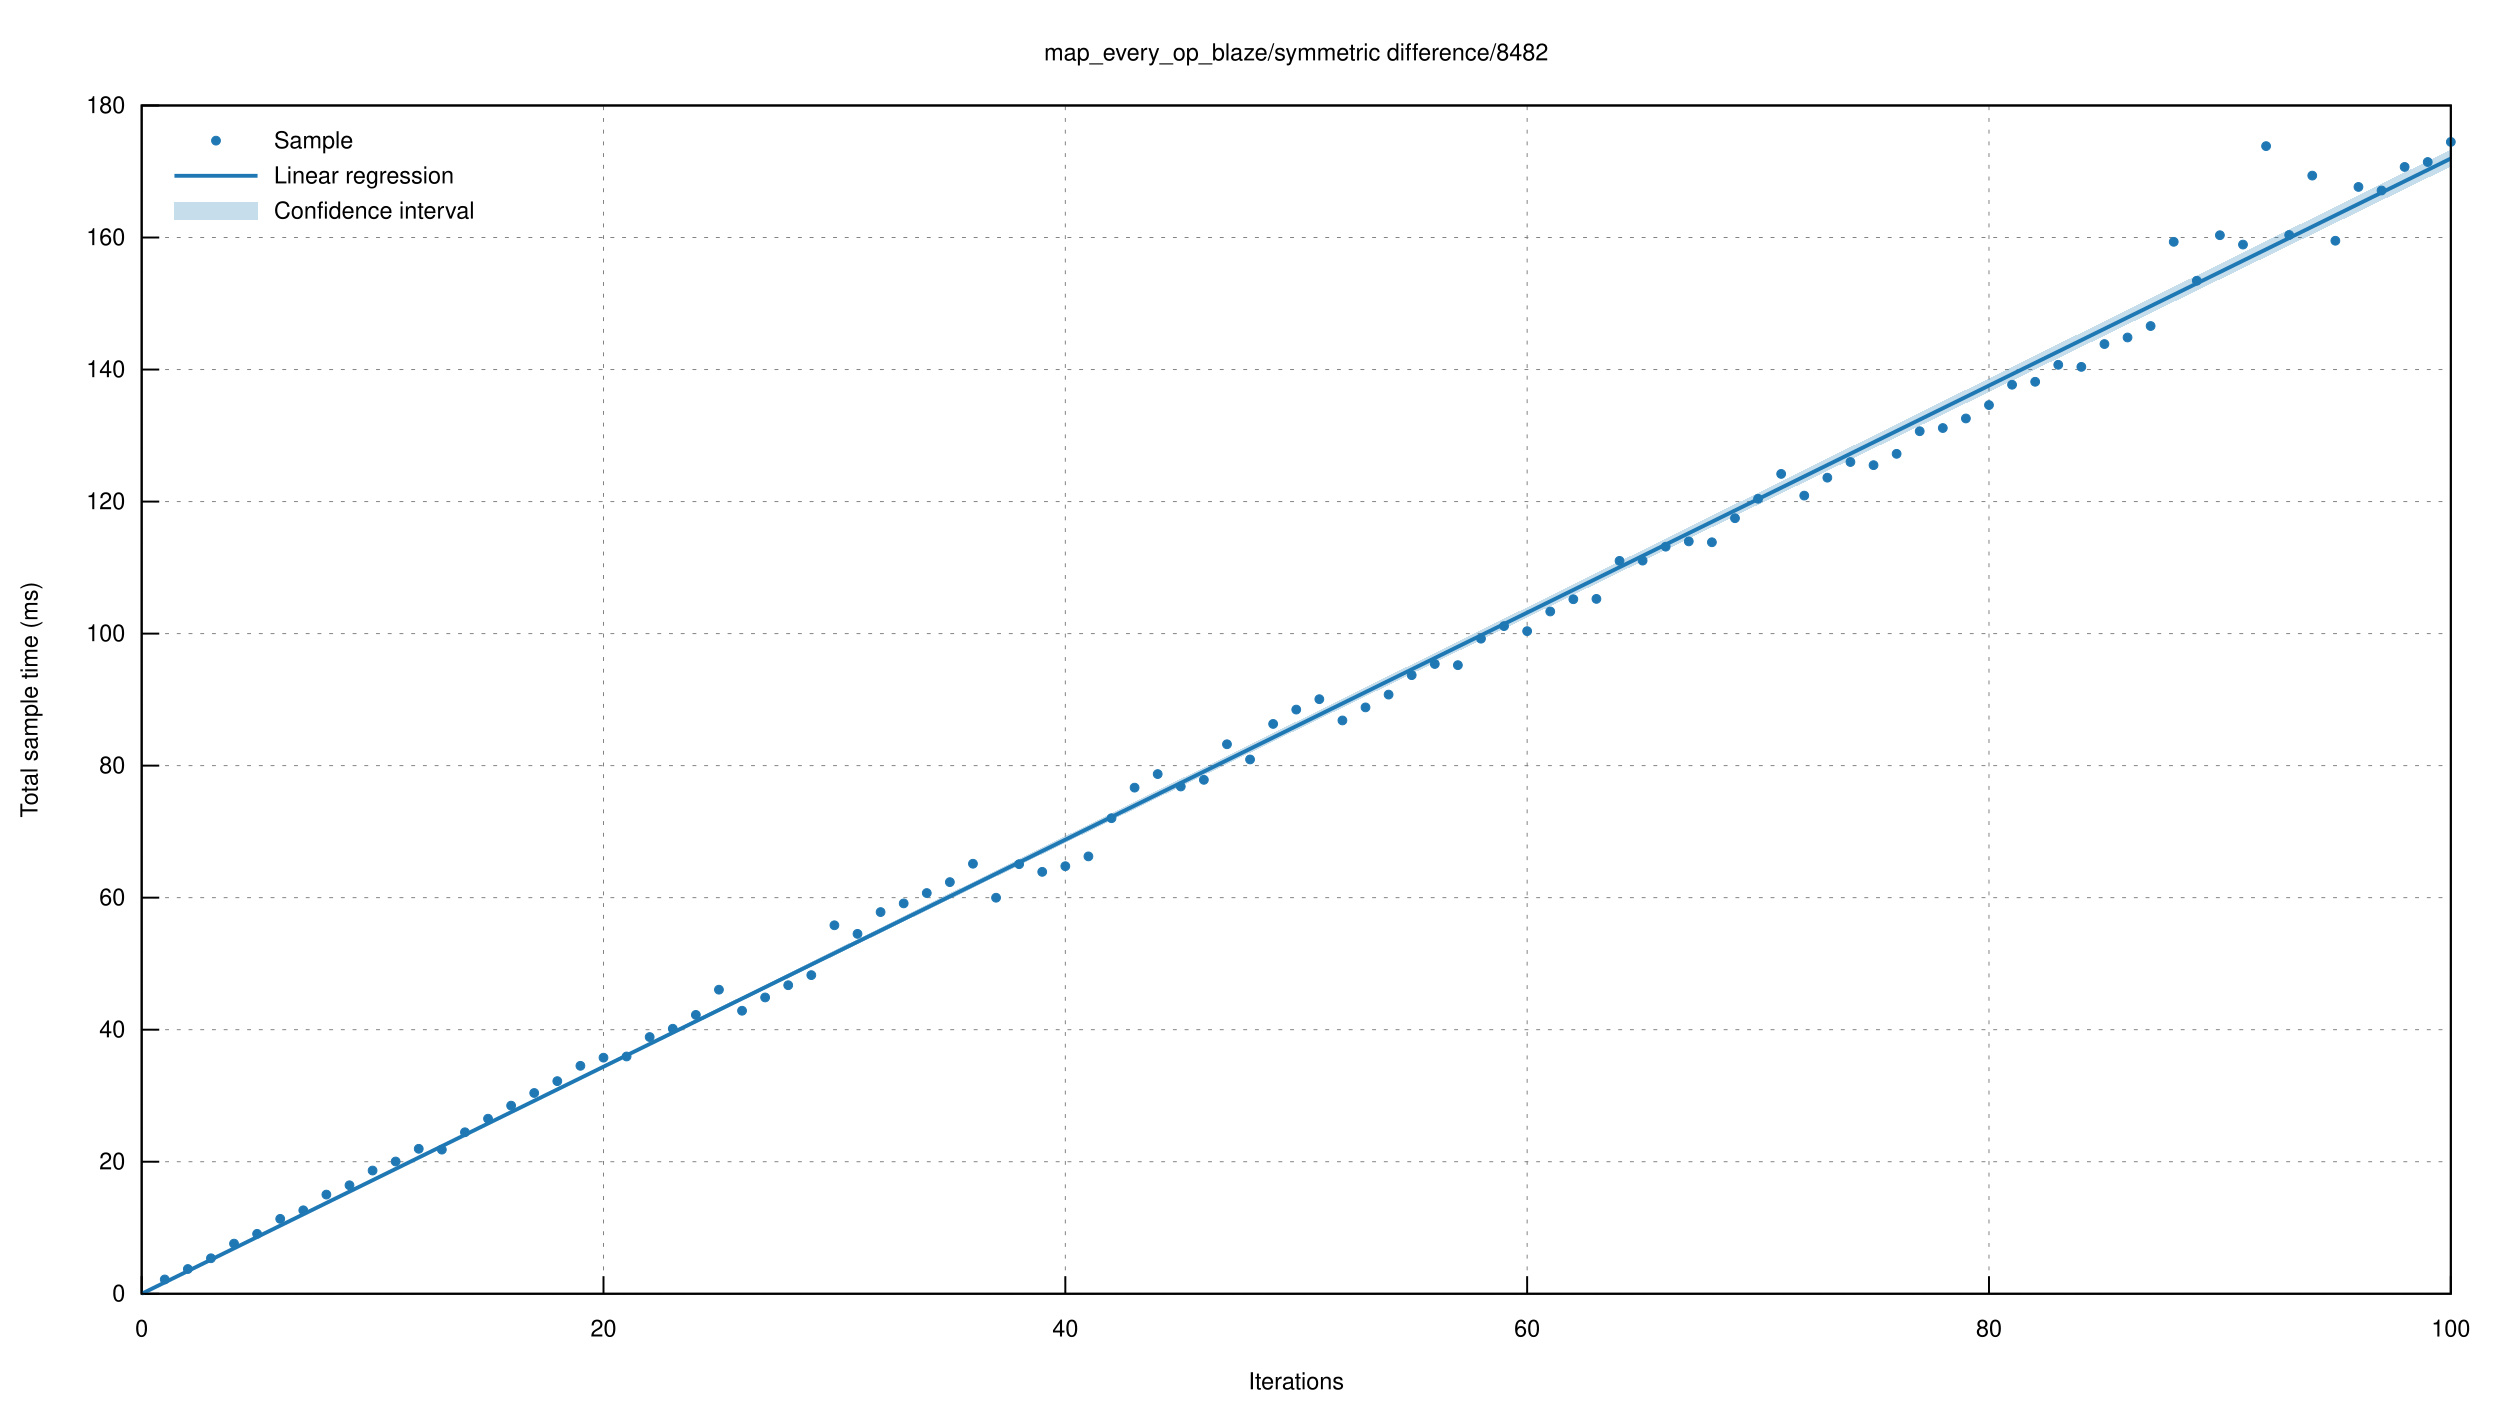
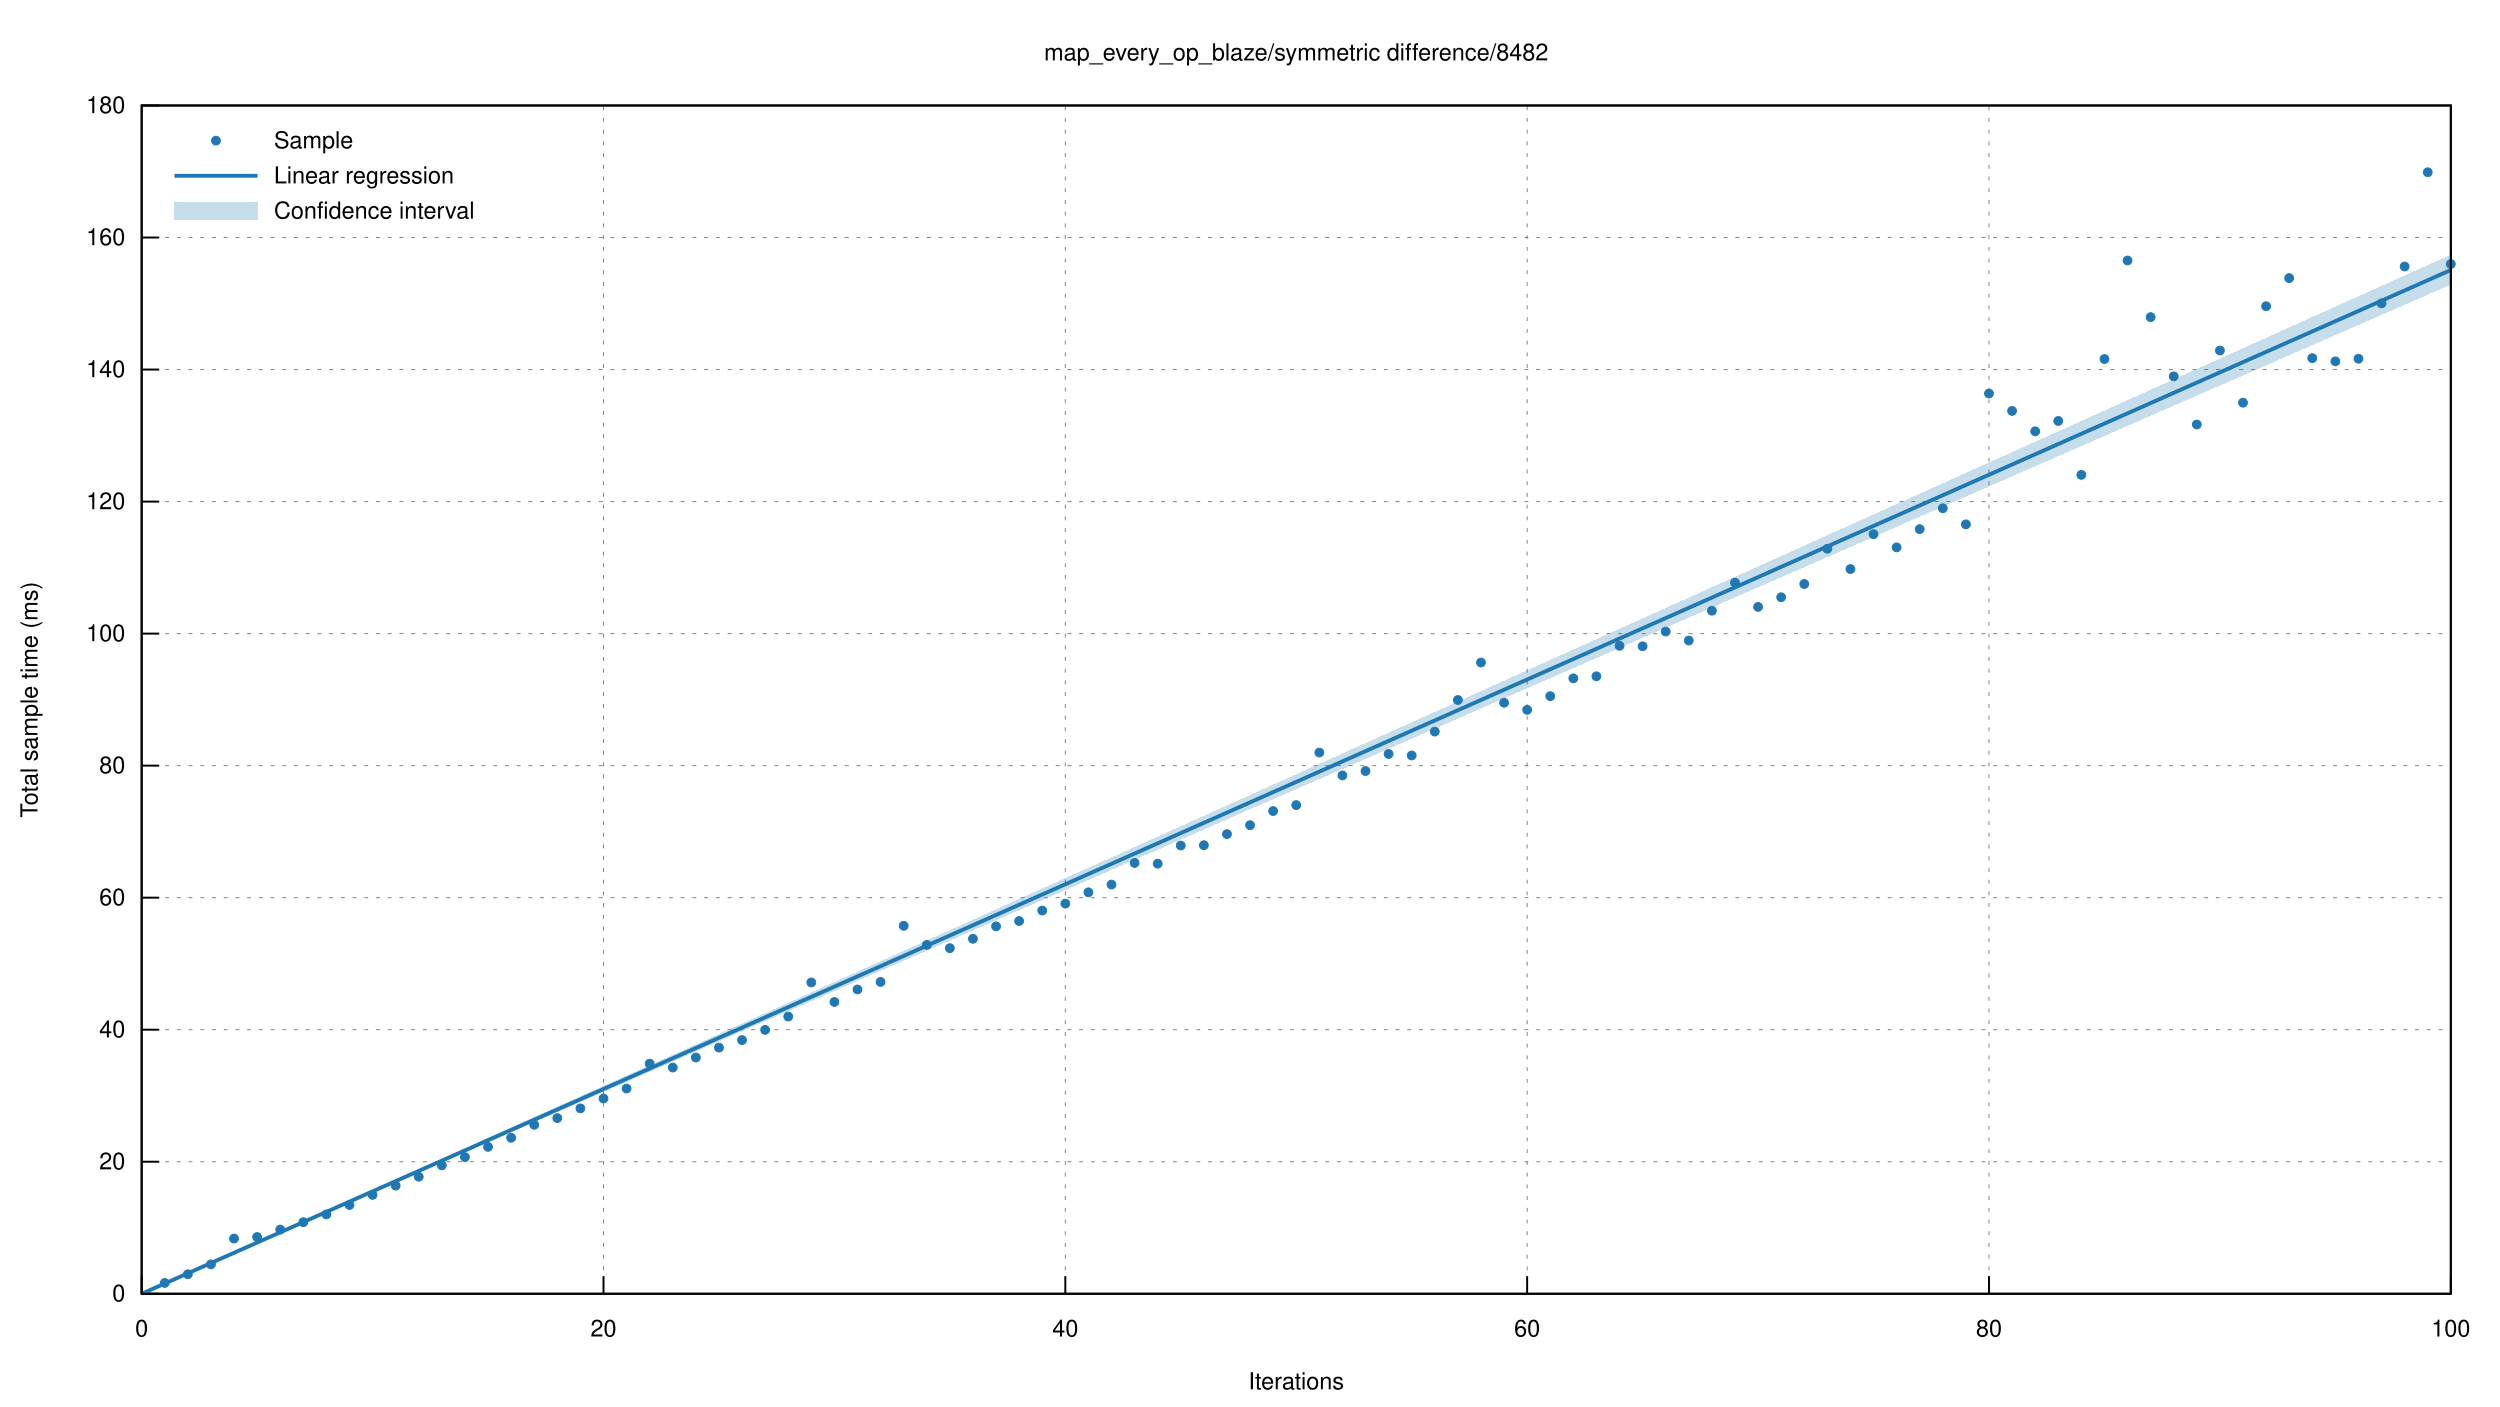
<svg xmlns="http://www.w3.org/2000/svg" xmlns:xlink="http://www.w3.org/1999/xlink" viewBox="0 0 1280 720">
  <g id="gnuplot_canvas">
    <rect x="0" y="0" width="1280" height="720" fill="none" />
    <defs>
      <circle id="gpDot" r="0.5" stroke-width="0.5" stroke="currentColor" />
      <path id="gpPt0" stroke-width="0.222" stroke="currentColor" d="M-1,0 h2 M0,-1 v2" />
      <path id="gpPt1" stroke-width="0.222" stroke="currentColor" d="M-1,-1 L1,1 M1,-1 L-1,1" />
      <path id="gpPt2" stroke-width="0.222" stroke="currentColor" d="M-1,0 L1,0 M0,-1 L0,1 M-1,-1 L1,1 M-1,1 L1,-1" />
      <rect id="gpPt3" stroke-width="0.222" stroke="currentColor" x="-1" y="-1" width="2" height="2" />
      <rect id="gpPt4" stroke-width="0.222" stroke="currentColor" fill="currentColor" x="-1" y="-1" width="2" height="2" />
      <circle id="gpPt5" stroke-width="0.222" stroke="currentColor" cx="0" cy="0" r="1" />
      <use xlink:href="#gpPt5" id="gpPt6" fill="currentColor" stroke="none" />
      <path id="gpPt7" stroke-width="0.222" stroke="currentColor" d="M0,-1.33 L-1.33,0.67 L1.33,0.67 z" />
      <use xlink:href="#gpPt7" id="gpPt8" fill="currentColor" stroke="none" />
      <use xlink:href="#gpPt7" id="gpPt9" stroke="currentColor" transform="rotate(180)" />
      <use xlink:href="#gpPt9" id="gpPt10" fill="currentColor" stroke="none" />
      <use xlink:href="#gpPt3" id="gpPt11" stroke="currentColor" transform="rotate(45)" />
      <use xlink:href="#gpPt11" id="gpPt12" fill="currentColor" stroke="none" />
      <path id="gpPt13" stroke-width="0.222" stroke="currentColor" d="M0,1.330 L1.265,0.411 L0.782,-1.067 L-0.782,-1.076 L-1.265,0.411 z" />
      <use xlink:href="#gpPt13" id="gpPt14" fill="currentColor" stroke="none" />
      <filter id="textbox" filterUnits="objectBoundingBox" x="0" y="0" height="1" width="1">
        <feFlood flood-color="white" flood-opacity="1" result="bgnd" />
        <feComposite in="SourceGraphic" in2="bgnd" operator="atop" />
      </filter>
      <filter id="greybox" filterUnits="objectBoundingBox" x="0" y="0" height="1" width="1">
        <feFlood flood-color="lightgrey" flood-opacity="1" result="grey" />
        <feComposite in="SourceGraphic" in2="grey" operator="atop" />
      </filter>
    </defs>
    <g fill="none" color="white" stroke="currentColor" stroke-width="1.00" stroke-linecap="butt" stroke-linejoin="miter">
</g>
    <g fill="none" color="black" stroke="currentColor" stroke-width="1.00" stroke-linecap="butt" stroke-linejoin="miter">
</g>
    <g fill="none" color="black" stroke="black" stroke-width="0.50" stroke-linecap="butt" stroke-linejoin="miter">
</g>
    <g fill="none" color="gray" stroke="currentColor" stroke-width="0.50" stroke-linecap="butt" stroke-linejoin="miter">
      <path stroke="gray" stroke-dasharray="2,4" class="gridline" d="M72.53,662.40 L1254.82,662.40  " />
    </g>
    <g fill="none" color="gray" stroke="gray" stroke-width="1.00" stroke-linecap="butt" stroke-linejoin="miter">
</g>
    <g fill="none" color="black" stroke="currentColor" stroke-width="1.00" stroke-linecap="butt" stroke-linejoin="miter">
      <path stroke="black" d="M72.53,662.40 L81.53,662.40  " />
      <g transform="translate(64.14,666.30)" stroke="none" fill="black" font-family="Helvetica" font-size="12.00" text-anchor="end">
        <text>
          <tspan font-family="Helvetica"> 0</tspan>
        </text>
      </g>
    </g>
    <g fill="none" color="black" stroke="currentColor" stroke-width="1.00" stroke-linecap="butt" stroke-linejoin="miter">
</g>
    <g fill="none" color="black" stroke="black" stroke-width="0.50" stroke-linecap="butt" stroke-linejoin="miter">
</g>
    <g fill="none" color="gray" stroke="currentColor" stroke-width="0.50" stroke-linecap="butt" stroke-linejoin="miter">
      <path stroke="gray" stroke-dasharray="2,4" class="gridline" d="M72.53,594.80 L1254.82,594.80  " />
    </g>
    <g fill="none" color="gray" stroke="gray" stroke-width="1.00" stroke-linecap="butt" stroke-linejoin="miter">
</g>
    <g fill="none" color="black" stroke="currentColor" stroke-width="1.00" stroke-linecap="butt" stroke-linejoin="miter">
      <path stroke="black" d="M72.53,594.80 L81.53,594.80  " />
      <g transform="translate(64.14,598.70)" stroke="none" fill="black" font-family="Helvetica" font-size="12.00" text-anchor="end">
        <text>
          <tspan font-family="Helvetica"> 20</tspan>
        </text>
      </g>
    </g>
    <g fill="none" color="black" stroke="currentColor" stroke-width="1.00" stroke-linecap="butt" stroke-linejoin="miter">
</g>
    <g fill="none" color="black" stroke="black" stroke-width="0.50" stroke-linecap="butt" stroke-linejoin="miter">
</g>
    <g fill="none" color="gray" stroke="currentColor" stroke-width="0.50" stroke-linecap="butt" stroke-linejoin="miter">
      <path stroke="gray" stroke-dasharray="2,4" class="gridline" d="M72.53,527.20 L1254.82,527.20  " />
    </g>
    <g fill="none" color="gray" stroke="gray" stroke-width="1.00" stroke-linecap="butt" stroke-linejoin="miter">
</g>
    <g fill="none" color="black" stroke="currentColor" stroke-width="1.00" stroke-linecap="butt" stroke-linejoin="miter">
      <path stroke="black" d="M72.53,527.20 L81.53,527.20  " />
      <g transform="translate(64.14,531.10)" stroke="none" fill="black" font-family="Helvetica" font-size="12.00" text-anchor="end">
        <text>
          <tspan font-family="Helvetica"> 40</tspan>
        </text>
      </g>
    </g>
    <g fill="none" color="black" stroke="currentColor" stroke-width="1.00" stroke-linecap="butt" stroke-linejoin="miter">
</g>
    <g fill="none" color="black" stroke="black" stroke-width="0.50" stroke-linecap="butt" stroke-linejoin="miter">
</g>
    <g fill="none" color="gray" stroke="currentColor" stroke-width="0.50" stroke-linecap="butt" stroke-linejoin="miter">
      <path stroke="gray" stroke-dasharray="2,4" class="gridline" d="M72.53,459.60 L1254.82,459.60  " />
    </g>
    <g fill="none" color="gray" stroke="gray" stroke-width="1.00" stroke-linecap="butt" stroke-linejoin="miter">
</g>
    <g fill="none" color="black" stroke="currentColor" stroke-width="1.00" stroke-linecap="butt" stroke-linejoin="miter">
      <path stroke="black" d="M72.53,459.60 L81.53,459.60  " />
      <g transform="translate(64.14,463.50)" stroke="none" fill="black" font-family="Helvetica" font-size="12.00" text-anchor="end">
        <text>
          <tspan font-family="Helvetica"> 60</tspan>
        </text>
      </g>
    </g>
    <g fill="none" color="black" stroke="currentColor" stroke-width="1.00" stroke-linecap="butt" stroke-linejoin="miter">
</g>
    <g fill="none" color="black" stroke="black" stroke-width="0.50" stroke-linecap="butt" stroke-linejoin="miter">
</g>
    <g fill="none" color="gray" stroke="currentColor" stroke-width="0.50" stroke-linecap="butt" stroke-linejoin="miter">
      <path stroke="gray" stroke-dasharray="2,4" class="gridline" d="M72.53,392.00 L1254.82,392.00  " />
    </g>
    <g fill="none" color="gray" stroke="gray" stroke-width="1.00" stroke-linecap="butt" stroke-linejoin="miter">
</g>
    <g fill="none" color="black" stroke="currentColor" stroke-width="1.00" stroke-linecap="butt" stroke-linejoin="miter">
      <path stroke="black" d="M72.53,392.00 L81.53,392.00  " />
      <g transform="translate(64.14,395.90)" stroke="none" fill="black" font-family="Helvetica" font-size="12.00" text-anchor="end">
        <text>
          <tspan font-family="Helvetica"> 80</tspan>
        </text>
      </g>
    </g>
    <g fill="none" color="black" stroke="currentColor" stroke-width="1.00" stroke-linecap="butt" stroke-linejoin="miter">
</g>
    <g fill="none" color="black" stroke="black" stroke-width="0.50" stroke-linecap="butt" stroke-linejoin="miter">
</g>
    <g fill="none" color="gray" stroke="currentColor" stroke-width="0.50" stroke-linecap="butt" stroke-linejoin="miter">
      <path stroke="gray" stroke-dasharray="2,4" class="gridline" d="M72.53,324.41 L1254.82,324.41  " />
    </g>
    <g fill="none" color="gray" stroke="gray" stroke-width="1.00" stroke-linecap="butt" stroke-linejoin="miter">
</g>
    <g fill="none" color="black" stroke="currentColor" stroke-width="1.00" stroke-linecap="butt" stroke-linejoin="miter">
      <path stroke="black" d="M72.53,324.41 L81.53,324.41  " />
      <g transform="translate(64.14,328.31)" stroke="none" fill="black" font-family="Helvetica" font-size="12.00" text-anchor="end">
        <text>
          <tspan font-family="Helvetica"> 100</tspan>
        </text>
      </g>
    </g>
    <g fill="none" color="black" stroke="currentColor" stroke-width="1.00" stroke-linecap="butt" stroke-linejoin="miter">
</g>
    <g fill="none" color="black" stroke="black" stroke-width="0.50" stroke-linecap="butt" stroke-linejoin="miter">
</g>
    <g fill="none" color="gray" stroke="currentColor" stroke-width="0.50" stroke-linecap="butt" stroke-linejoin="miter">
      <path stroke="gray" stroke-dasharray="2,4" class="gridline" d="M72.53,256.81 L1254.82,256.81  " />
    </g>
    <g fill="none" color="gray" stroke="gray" stroke-width="1.00" stroke-linecap="butt" stroke-linejoin="miter">
</g>
    <g fill="none" color="black" stroke="currentColor" stroke-width="1.00" stroke-linecap="butt" stroke-linejoin="miter">
      <path stroke="black" d="M72.53,256.81 L81.53,256.81  " />
      <g transform="translate(64.14,260.71)" stroke="none" fill="black" font-family="Helvetica" font-size="12.00" text-anchor="end">
        <text>
          <tspan font-family="Helvetica"> 120</tspan>
        </text>
      </g>
    </g>
    <g fill="none" color="black" stroke="currentColor" stroke-width="1.00" stroke-linecap="butt" stroke-linejoin="miter">
</g>
    <g fill="none" color="black" stroke="black" stroke-width="0.50" stroke-linecap="butt" stroke-linejoin="miter">
</g>
    <g fill="none" color="gray" stroke="currentColor" stroke-width="0.50" stroke-linecap="butt" stroke-linejoin="miter">
      <path stroke="gray" stroke-dasharray="2,4" class="gridline" d="M72.53,189.21 L1254.82,189.21  " />
    </g>
    <g fill="none" color="gray" stroke="gray" stroke-width="1.00" stroke-linecap="butt" stroke-linejoin="miter">
</g>
    <g fill="none" color="black" stroke="currentColor" stroke-width="1.00" stroke-linecap="butt" stroke-linejoin="miter">
      <path stroke="black" d="M72.53,189.21 L81.53,189.21  " />
      <g transform="translate(64.14,193.11)" stroke="none" fill="black" font-family="Helvetica" font-size="12.00" text-anchor="end">
        <text>
          <tspan font-family="Helvetica"> 140</tspan>
        </text>
      </g>
    </g>
    <g fill="none" color="black" stroke="currentColor" stroke-width="1.00" stroke-linecap="butt" stroke-linejoin="miter">
</g>
    <g fill="none" color="black" stroke="black" stroke-width="0.50" stroke-linecap="butt" stroke-linejoin="miter">
</g>
    <g fill="none" color="gray" stroke="currentColor" stroke-width="0.50" stroke-linecap="butt" stroke-linejoin="miter">
      <path stroke="gray" stroke-dasharray="2,4" class="gridline" d="M72.53,121.61 L1254.82,121.61  " />
    </g>
    <g fill="none" color="gray" stroke="gray" stroke-width="1.00" stroke-linecap="butt" stroke-linejoin="miter">
</g>
    <g fill="none" color="black" stroke="currentColor" stroke-width="1.00" stroke-linecap="butt" stroke-linejoin="miter">
      <path stroke="black" d="M72.53,121.61 L81.53,121.61  " />
      <g transform="translate(64.14,125.51)" stroke="none" fill="black" font-family="Helvetica" font-size="12.00" text-anchor="end">
        <text>
          <tspan font-family="Helvetica"> 160</tspan>
        </text>
      </g>
    </g>
    <g fill="none" color="black" stroke="currentColor" stroke-width="1.00" stroke-linecap="butt" stroke-linejoin="miter">
</g>
    <g fill="none" color="black" stroke="black" stroke-width="0.50" stroke-linecap="butt" stroke-linejoin="miter">
</g>
    <g fill="none" color="gray" stroke="currentColor" stroke-width="0.50" stroke-linecap="butt" stroke-linejoin="miter">
      <path stroke="gray" stroke-dasharray="2,4" class="gridline" d="M72.53,54.01 L1254.82,54.01  " />
    </g>
    <g fill="none" color="gray" stroke="gray" stroke-width="1.00" stroke-linecap="butt" stroke-linejoin="miter">
</g>
    <g fill="none" color="black" stroke="currentColor" stroke-width="1.00" stroke-linecap="butt" stroke-linejoin="miter">
      <path stroke="black" d="M72.53,54.01 L81.53,54.01  " />
      <g transform="translate(64.14,57.91)" stroke="none" fill="black" font-family="Helvetica" font-size="12.00" text-anchor="end">
        <text>
          <tspan font-family="Helvetica"> 180</tspan>
        </text>
      </g>
    </g>
    <g fill="none" color="black" stroke="currentColor" stroke-width="1.00" stroke-linecap="butt" stroke-linejoin="miter">
</g>
    <g fill="none" color="black" stroke="black" stroke-width="0.50" stroke-linecap="butt" stroke-linejoin="miter">
</g>
    <g fill="none" color="gray" stroke="currentColor" stroke-width="0.50" stroke-linecap="butt" stroke-linejoin="miter">
      <path stroke="gray" stroke-dasharray="2,4" class="gridline" d="M72.53,662.40 L72.53,54.01  " />
    </g>
    <g fill="none" color="gray" stroke="gray" stroke-width="1.00" stroke-linecap="butt" stroke-linejoin="miter">
</g>
    <g fill="none" color="black" stroke="currentColor" stroke-width="1.00" stroke-linecap="butt" stroke-linejoin="miter">
      <path stroke="black" d="M72.53,662.40 L72.53,653.40  " />
      <g transform="translate(72.53,684.30)" stroke="none" fill="black" font-family="Helvetica" font-size="12.00" text-anchor="middle">
        <text>
          <tspan font-family="Helvetica"> 0</tspan>
        </text>
      </g>
    </g>
    <g fill="none" color="black" stroke="currentColor" stroke-width="1.00" stroke-linecap="butt" stroke-linejoin="miter">
</g>
    <g fill="none" color="black" stroke="black" stroke-width="0.50" stroke-linecap="butt" stroke-linejoin="miter">
</g>
    <g fill="none" color="gray" stroke="currentColor" stroke-width="0.50" stroke-linecap="butt" stroke-linejoin="miter">
      <path stroke="gray" stroke-dasharray="2,4" class="gridline" d="M308.99,662.40 L308.99,54.01  " />
    </g>
    <g fill="none" color="gray" stroke="gray" stroke-width="1.00" stroke-linecap="butt" stroke-linejoin="miter">
</g>
    <g fill="none" color="black" stroke="currentColor" stroke-width="1.00" stroke-linecap="butt" stroke-linejoin="miter">
      <path stroke="black" d="M308.99,662.40 L308.99,653.40  " />
      <g transform="translate(308.99,684.30)" stroke="none" fill="black" font-family="Helvetica" font-size="12.00" text-anchor="middle">
        <text>
          <tspan font-family="Helvetica"> 20</tspan>
        </text>
      </g>
    </g>
    <g fill="none" color="black" stroke="currentColor" stroke-width="1.00" stroke-linecap="butt" stroke-linejoin="miter">
</g>
    <g fill="none" color="black" stroke="black" stroke-width="0.50" stroke-linecap="butt" stroke-linejoin="miter">
</g>
    <g fill="none" color="gray" stroke="currentColor" stroke-width="0.50" stroke-linecap="butt" stroke-linejoin="miter">
      <path stroke="gray" stroke-dasharray="2,4" class="gridline" d="M545.45,662.40 L545.45,54.01  " />
    </g>
    <g fill="none" color="gray" stroke="gray" stroke-width="1.00" stroke-linecap="butt" stroke-linejoin="miter">
</g>
    <g fill="none" color="black" stroke="currentColor" stroke-width="1.00" stroke-linecap="butt" stroke-linejoin="miter">
      <path stroke="black" d="M545.45,662.40 L545.45,653.40  " />
      <g transform="translate(545.45,684.30)" stroke="none" fill="black" font-family="Helvetica" font-size="12.00" text-anchor="middle">
        <text>
          <tspan font-family="Helvetica"> 40</tspan>
        </text>
      </g>
    </g>
    <g fill="none" color="black" stroke="currentColor" stroke-width="1.00" stroke-linecap="butt" stroke-linejoin="miter">
</g>
    <g fill="none" color="black" stroke="black" stroke-width="0.50" stroke-linecap="butt" stroke-linejoin="miter">
</g>
    <g fill="none" color="gray" stroke="currentColor" stroke-width="0.50" stroke-linecap="butt" stroke-linejoin="miter">
      <path stroke="gray" stroke-dasharray="2,4" class="gridline" d="M781.90,662.40 L781.90,54.01  " />
    </g>
    <g fill="none" color="gray" stroke="gray" stroke-width="1.00" stroke-linecap="butt" stroke-linejoin="miter">
</g>
    <g fill="none" color="black" stroke="currentColor" stroke-width="1.00" stroke-linecap="butt" stroke-linejoin="miter">
      <path stroke="black" d="M781.90,662.40 L781.90,653.40  " />
      <g transform="translate(781.90,684.30)" stroke="none" fill="black" font-family="Helvetica" font-size="12.00" text-anchor="middle">
        <text>
          <tspan font-family="Helvetica"> 60</tspan>
        </text>
      </g>
    </g>
    <g fill="none" color="black" stroke="currentColor" stroke-width="1.00" stroke-linecap="butt" stroke-linejoin="miter">
</g>
    <g fill="none" color="black" stroke="black" stroke-width="0.50" stroke-linecap="butt" stroke-linejoin="miter">
</g>
    <g fill="none" color="gray" stroke="currentColor" stroke-width="0.50" stroke-linecap="butt" stroke-linejoin="miter">
      <path stroke="gray" stroke-dasharray="2,4" class="gridline" d="M1018.36,662.40 L1018.36,54.01  " />
    </g>
    <g fill="none" color="gray" stroke="gray" stroke-width="1.00" stroke-linecap="butt" stroke-linejoin="miter">
</g>
    <g fill="none" color="black" stroke="currentColor" stroke-width="1.00" stroke-linecap="butt" stroke-linejoin="miter">
      <path stroke="black" d="M1018.36,662.40 L1018.36,653.40  " />
      <g transform="translate(1018.36,684.30)" stroke="none" fill="black" font-family="Helvetica" font-size="12.00" text-anchor="middle">
        <text>
          <tspan font-family="Helvetica"> 80</tspan>
        </text>
      </g>
    </g>
    <g fill="none" color="black" stroke="currentColor" stroke-width="1.00" stroke-linecap="butt" stroke-linejoin="miter">
</g>
    <g fill="none" color="black" stroke="black" stroke-width="0.50" stroke-linecap="butt" stroke-linejoin="miter">
</g>
    <g fill="none" color="gray" stroke="currentColor" stroke-width="0.50" stroke-linecap="butt" stroke-linejoin="miter">
      <path stroke="gray" stroke-dasharray="2,4" class="gridline" d="M1254.82,662.40 L1254.82,54.01  " />
    </g>
    <g fill="none" color="gray" stroke="gray" stroke-width="1.00" stroke-linecap="butt" stroke-linejoin="miter">
</g>
    <g fill="none" color="black" stroke="currentColor" stroke-width="1.00" stroke-linecap="butt" stroke-linejoin="miter">
      <path stroke="black" d="M1254.82,662.40 L1254.82,653.40  " />
      <g transform="translate(1254.82,684.30)" stroke="none" fill="black" font-family="Helvetica" font-size="12.00" text-anchor="middle">
        <text>
          <tspan font-family="Helvetica"> 100</tspan>
        </text>
      </g>
    </g>
    <g fill="none" color="black" stroke="currentColor" stroke-width="1.00" stroke-linecap="butt" stroke-linejoin="miter">
</g>
    <g fill="none" color="black" stroke="currentColor" stroke-width="1.00" stroke-linecap="butt" stroke-linejoin="miter">
      <path stroke="black" d="M72.53,54.01 L72.53,662.40 L1254.82,662.40 L1254.82,54.01 L72.53,54.01 Z  " />
    </g>
    <g fill="none" color="black" stroke="currentColor" stroke-width="1.00" stroke-linecap="butt" stroke-linejoin="miter">
      <g transform="translate(19.18,358.21) rotate(270)" stroke="none" fill="black" font-family="Helvetica" font-size="12.00" text-anchor="middle">
        <text>
          <tspan font-family="Helvetica">Total sample time (ms)</tspan>
        </text>
      </g>
    </g>
    <g fill="none" color="black" stroke="currentColor" stroke-width="1.00" stroke-linecap="butt" stroke-linejoin="miter">
      <g transform="translate(663.67,711.30)" stroke="none" fill="black" font-family="Helvetica" font-size="12.00" text-anchor="middle">
        <text>
          <tspan font-family="Helvetica">Iterations</tspan>
        </text>
      </g>
    </g>
    <g fill="none" color="black" stroke="currentColor" stroke-width="1.00" stroke-linecap="butt" stroke-linejoin="miter">
</g>
    <g id="gnuplot_plot_1">
      <g fill="none" color="black" stroke="currentColor" stroke-width="1.00" stroke-linecap="butt" stroke-linejoin="miter">
        <g transform="translate(140.26,75.91)" stroke="none" fill="black" font-family="Helvetica" font-size="12.00" text-anchor="start">
          <text>
            <tspan font-family="Helvetica">Sample</tspan>
          </text>
        </g>
      </g>
      <g fill="none" color="black" stroke="currentColor" stroke-width="1.00" stroke-linecap="butt" stroke-linejoin="miter">
-         <use xlink:href="#gpPt6" transform="translate(84.35,655.08) scale(2.25)" color="rgb( 31, 120, 180)" />
-         <use xlink:href="#gpPt6" transform="translate(96.18,649.73) scale(2.25)" color="rgb( 31, 120, 180)" />
-         <use xlink:href="#gpPt6" transform="translate(108.00,644.23) scale(2.25)" color="rgb( 31, 120, 180)" />
-         <use xlink:href="#gpPt6" transform="translate(119.82,636.73) scale(2.25)" color="rgb( 31, 120, 180)" />
-         <use xlink:href="#gpPt6" transform="translate(131.64,631.74) scale(2.25)" color="rgb( 31, 120, 180)" />
-         <use xlink:href="#gpPt6" transform="translate(143.47,624.06) scale(2.25)" color="rgb( 31, 120, 180)" />
-         <use xlink:href="#gpPt6" transform="translate(155.29,619.67) scale(2.25)" color="rgb( 31, 120, 180)" />
-         <use xlink:href="#gpPt6" transform="translate(167.11,611.63) scale(2.25)" color="rgb( 31, 120, 180)" />
-         <use xlink:href="#gpPt6" transform="translate(178.94,606.86) scale(2.25)" color="rgb( 31, 120, 180)" />
-         <use xlink:href="#gpPt6" transform="translate(190.76,599.32) scale(2.25)" color="rgb( 31, 120, 180)" />
-         <use xlink:href="#gpPt6" transform="translate(202.58,594.69) scale(2.25)" color="rgb( 31, 120, 180)" />
-         <use xlink:href="#gpPt6" transform="translate(214.40,588.18) scale(2.25)" color="rgb( 31, 120, 180)" />
-         <use xlink:href="#gpPt6" transform="translate(226.23,588.61) scale(2.25)" color="rgb( 31, 120, 180)" />
-         <use xlink:href="#gpPt6" transform="translate(238.05,579.72) scale(2.25)" color="rgb( 31, 120, 180)" />
-         <use xlink:href="#gpPt6" transform="translate(249.87,572.78) scale(2.25)" color="rgb( 31, 120, 180)" />
-         <use xlink:href="#gpPt6" transform="translate(261.70,566.08) scale(2.25)" color="rgb( 31, 120, 180)" />
-         <use xlink:href="#gpPt6" transform="translate(273.52,559.61) scale(2.25)" color="rgb( 31, 120, 180)" />
-         <use xlink:href="#gpPt6" transform="translate(285.34,553.54) scale(2.25)" color="rgb( 31, 120, 180)" />
-         <use xlink:href="#gpPt6" transform="translate(297.17,545.70) scale(2.25)" color="rgb( 31, 120, 180)" />
-         <use xlink:href="#gpPt6" transform="translate(308.99,541.53) scale(2.25)" color="rgb( 31, 120, 180)" />
-         <use xlink:href="#gpPt6" transform="translate(320.81,540.92) scale(2.25)" color="rgb( 31, 120, 180)" />
-         <use xlink:href="#gpPt6" transform="translate(332.63,530.96) scale(2.25)" color="rgb( 31, 120, 180)" />
-         <use xlink:href="#gpPt6" transform="translate(344.46,526.71) scale(2.25)" color="rgb( 31, 120, 180)" />
-         <use xlink:href="#gpPt6" transform="translate(356.28,519.63) scale(2.25)" color="rgb( 31, 120, 180)" />
-         <use xlink:href="#gpPt6" transform="translate(368.10,506.72) scale(2.25)" color="rgb( 31, 120, 180)" />
-         <use xlink:href="#gpPt6" transform="translate(379.93,517.50) scale(2.25)" color="rgb( 31, 120, 180)" />
-         <use xlink:href="#gpPt6" transform="translate(391.75,510.69) scale(2.25)" color="rgb( 31, 120, 180)" />
-         <use xlink:href="#gpPt6" transform="translate(403.57,504.43) scale(2.25)" color="rgb( 31, 120, 180)" />
-         <use xlink:href="#gpPt6" transform="translate(415.39,499.26) scale(2.25)" color="rgb( 31, 120, 180)" />
-         <use xlink:href="#gpPt6" transform="translate(427.22,473.74) scale(2.25)" color="rgb( 31, 120, 180)" />
-         <use xlink:href="#gpPt6" transform="translate(439.04,478.14) scale(2.25)" color="rgb( 31, 120, 180)" />
-         <use xlink:href="#gpPt6" transform="translate(450.86,466.98) scale(2.25)" color="rgb( 31, 120, 180)" />
-         <use xlink:href="#gpPt6" transform="translate(462.69,462.54) scale(2.25)" color="rgb( 31, 120, 180)" />
-         <use xlink:href="#gpPt6" transform="translate(474.51,457.24) scale(2.25)" color="rgb( 31, 120, 180)" />
-         <use xlink:href="#gpPt6" transform="translate(486.33,451.64) scale(2.25)" color="rgb( 31, 120, 180)" />
-         <use xlink:href="#gpPt6" transform="translate(498.15,442.23) scale(2.25)" color="rgb( 31, 120, 180)" />
-         <use xlink:href="#gpPt6" transform="translate(509.98,459.63) scale(2.25)" color="rgb( 31, 120, 180)" />
-         <use xlink:href="#gpPt6" transform="translate(521.80,442.46) scale(2.25)" color="rgb( 31, 120, 180)" />
-         <use xlink:href="#gpPt6" transform="translate(533.62,446.39) scale(2.25)" color="rgb( 31, 120, 180)" />
-         <use xlink:href="#gpPt6" transform="translate(545.45,443.49) scale(2.25)" color="rgb( 31, 120, 180)" />
-         <use xlink:href="#gpPt6" transform="translate(557.27,438.47) scale(2.25)" color="rgb( 31, 120, 180)" />
-         <use xlink:href="#gpPt6" transform="translate(569.09,418.92) scale(2.25)" color="rgb( 31, 120, 180)" />
-         <use xlink:href="#gpPt6" transform="translate(580.91,403.27) scale(2.25)" color="rgb( 31, 120, 180)" />
-         <use xlink:href="#gpPt6" transform="translate(592.74,396.32) scale(2.25)" color="rgb( 31, 120, 180)" />
-         <use xlink:href="#gpPt6" transform="translate(604.56,402.69) scale(2.25)" color="rgb( 31, 120, 180)" />
-         <use xlink:href="#gpPt6" transform="translate(616.38,399.27) scale(2.25)" color="rgb( 31, 120, 180)" />
-         <use xlink:href="#gpPt6" transform="translate(628.21,381.06) scale(2.25)" color="rgb( 31, 120, 180)" />
-         <use xlink:href="#gpPt6" transform="translate(640.03,388.84) scale(2.25)" color="rgb( 31, 120, 180)" />
-         <use xlink:href="#gpPt6" transform="translate(651.85,370.65) scale(2.25)" color="rgb( 31, 120, 180)" />
-         <use xlink:href="#gpPt6" transform="translate(663.68,363.31) scale(2.25)" color="rgb( 31, 120, 180)" />
-         <use xlink:href="#gpPt6" transform="translate(675.50,357.98) scale(2.25)" color="rgb( 31, 120, 180)" />
-         <use xlink:href="#gpPt6" transform="translate(687.32,368.87) scale(2.25)" color="rgb( 31, 120, 180)" />
-         <use xlink:href="#gpPt6" transform="translate(699.14,362.18) scale(2.25)" color="rgb( 31, 120, 180)" />
-         <use xlink:href="#gpPt6" transform="translate(710.97,355.64) scale(2.25)" color="rgb( 31, 120, 180)" />
-         <use xlink:href="#gpPt6" transform="translate(722.79,345.68) scale(2.25)" color="rgb( 31, 120, 180)" />
-         <use xlink:href="#gpPt6" transform="translate(734.61,339.96) scale(2.25)" color="rgb( 31, 120, 180)" />
-         <use xlink:href="#gpPt6" transform="translate(746.44,340.56) scale(2.25)" color="rgb( 31, 120, 180)" />
-         <use xlink:href="#gpPt6" transform="translate(758.26,327.01) scale(2.25)" color="rgb( 31, 120, 180)" />
-         <use xlink:href="#gpPt6" transform="translate(770.08,320.56) scale(2.25)" color="rgb( 31, 120, 180)" />
-         <use xlink:href="#gpPt6" transform="translate(781.90,323.15) scale(2.25)" color="rgb( 31, 120, 180)" />
-         <use xlink:href="#gpPt6" transform="translate(793.73,313.08) scale(2.25)" color="rgb( 31, 120, 180)" />
-         <use xlink:href="#gpPt6" transform="translate(805.55,306.81) scale(2.25)" color="rgb( 31, 120, 180)" />
-         <use xlink:href="#gpPt6" transform="translate(817.37,306.63) scale(2.25)" color="rgb( 31, 120, 180)" />
-         <use xlink:href="#gpPt6" transform="translate(829.20,287.16) scale(2.25)" color="rgb( 31, 120, 180)" />
-         <use xlink:href="#gpPt6" transform="translate(841.02,287.04) scale(2.25)" color="rgb( 31, 120, 180)" />
-         <use xlink:href="#gpPt6" transform="translate(852.84,279.90) scale(2.25)" color="rgb( 31, 120, 180)" />
-         <use xlink:href="#gpPt6" transform="translate(864.66,277.19) scale(2.25)" color="rgb( 31, 120, 180)" />
-         <use xlink:href="#gpPt6" transform="translate(876.49,277.64) scale(2.25)" color="rgb( 31, 120, 180)" />
-         <use xlink:href="#gpPt6" transform="translate(888.31,265.32) scale(2.25)" color="rgb( 31, 120, 180)" />
-         <use xlink:href="#gpPt6" transform="translate(900.13,255.37) scale(2.25)" color="rgb( 31, 120, 180)" />
-         <use xlink:href="#gpPt6" transform="translate(911.96,242.64) scale(2.25)" color="rgb( 31, 120, 180)" />
-         <use xlink:href="#gpPt6" transform="translate(923.78,253.75) scale(2.25)" color="rgb( 31, 120, 180)" />
-         <use xlink:href="#gpPt6" transform="translate(935.60,244.57) scale(2.25)" color="rgb( 31, 120, 180)" />
-         <use xlink:href="#gpPt6" transform="translate(947.42,236.55) scale(2.25)" color="rgb( 31, 120, 180)" />
-         <use xlink:href="#gpPt6" transform="translate(959.25,238.16) scale(2.25)" color="rgb( 31, 120, 180)" />
-         <use xlink:href="#gpPt6" transform="translate(971.07,232.36) scale(2.25)" color="rgb( 31, 120, 180)" />
-         <use xlink:href="#gpPt6" transform="translate(982.89,220.78) scale(2.25)" color="rgb( 31, 120, 180)" />
-         <use xlink:href="#gpPt6" transform="translate(994.72,219.15) scale(2.25)" color="rgb( 31, 120, 180)" />
-         <use xlink:href="#gpPt6" transform="translate(1006.54,214.25) scale(2.25)" color="rgb( 31, 120, 180)" />
-         <use xlink:href="#gpPt6" transform="translate(1018.36,207.39) scale(2.25)" color="rgb( 31, 120, 180)" />
-         <use xlink:href="#gpPt6" transform="translate(1030.18,196.99) scale(2.25)" color="rgb( 31, 120, 180)" />
-         <use xlink:href="#gpPt6" transform="translate(1042.01,195.47) scale(2.25)" color="rgb( 31, 120, 180)" />
-         <use xlink:href="#gpPt6" transform="translate(1053.83,186.78) scale(2.25)" color="rgb( 31, 120, 180)" />
-         <use xlink:href="#gpPt6" transform="translate(1065.65,187.84) scale(2.25)" color="rgb( 31, 120, 180)" />
-         <use xlink:href="#gpPt6" transform="translate(1077.48,176.15) scale(2.25)" color="rgb( 31, 120, 180)" />
-         <use xlink:href="#gpPt6" transform="translate(1089.30,172.79) scale(2.25)" color="rgb( 31, 120, 180)" />
-         <use xlink:href="#gpPt6" transform="translate(1101.12,166.92) scale(2.25)" color="rgb( 31, 120, 180)" />
-         <use xlink:href="#gpPt6" transform="translate(1112.95,123.81) scale(2.25)" color="rgb( 31, 120, 180)" />
-         <use xlink:href="#gpPt6" transform="translate(1124.77,143.73) scale(2.25)" color="rgb( 31, 120, 180)" />
-         <use xlink:href="#gpPt6" transform="translate(1136.59,120.43) scale(2.25)" color="rgb( 31, 120, 180)" />
-         <use xlink:href="#gpPt6" transform="translate(1148.41,125.22) scale(2.25)" color="rgb( 31, 120, 180)" />
-         <use xlink:href="#gpPt6" transform="translate(1160.24,74.81) scale(2.25)" color="rgb( 31, 120, 180)" />
-         <use xlink:href="#gpPt6" transform="translate(1172.06,120.31) scale(2.25)" color="rgb( 31, 120, 180)" />
-         <use xlink:href="#gpPt6" transform="translate(1183.88,89.91) scale(2.25)" color="rgb( 31, 120, 180)" />
-         <use xlink:href="#gpPt6" transform="translate(1195.71,123.26) scale(2.25)" color="rgb( 31, 120, 180)" />
-         <use xlink:href="#gpPt6" transform="translate(1207.53,95.71) scale(2.25)" color="rgb( 31, 120, 180)" />
-         <use xlink:href="#gpPt6" transform="translate(1219.35,97.53) scale(2.25)" color="rgb( 31, 120, 180)" />
-         <use xlink:href="#gpPt6" transform="translate(1231.17,85.47) scale(2.25)" color="rgb( 31, 120, 180)" />
-         <use xlink:href="#gpPt6" transform="translate(1243.00,82.95) scale(2.25)" color="rgb( 31, 120, 180)" />
-         <use xlink:href="#gpPt6" transform="translate(1254.82,72.67) scale(2.25)" color="rgb( 31, 120, 180)" />
+         <use xlink:href="#gpPt6" transform="translate(84.35,656.87) scale(2.25)" color="rgb( 31, 120, 180)" />
+         <use xlink:href="#gpPt6" transform="translate(96.18,652.42) scale(2.25)" color="rgb( 31, 120, 180)" />
+         <use xlink:href="#gpPt6" transform="translate(108.00,647.36) scale(2.25)" color="rgb( 31, 120, 180)" />
+         <use xlink:href="#gpPt6" transform="translate(119.82,634.14) scale(2.25)" color="rgb( 31, 120, 180)" />
+         <use xlink:href="#gpPt6" transform="translate(131.64,633.36) scale(2.25)" color="rgb( 31, 120, 180)" />
+         <use xlink:href="#gpPt6" transform="translate(143.47,629.54) scale(2.25)" color="rgb( 31, 120, 180)" />
+         <use xlink:href="#gpPt6" transform="translate(155.29,625.76) scale(2.25)" color="rgb( 31, 120, 180)" />
+         <use xlink:href="#gpPt6" transform="translate(167.11,621.77) scale(2.25)" color="rgb( 31, 120, 180)" />
+         <use xlink:href="#gpPt6" transform="translate(178.94,616.96) scale(2.25)" color="rgb( 31, 120, 180)" />
+         <use xlink:href="#gpPt6" transform="translate(190.76,611.78) scale(2.25)" color="rgb( 31, 120, 180)" />
+         <use xlink:href="#gpPt6" transform="translate(202.58,607.04) scale(2.25)" color="rgb( 31, 120, 180)" />
+         <use xlink:href="#gpPt6" transform="translate(214.40,602.48) scale(2.25)" color="rgb( 31, 120, 180)" />
+         <use xlink:href="#gpPt6" transform="translate(226.23,596.67) scale(2.25)" color="rgb( 31, 120, 180)" />
+         <use xlink:href="#gpPt6" transform="translate(238.05,592.44) scale(2.25)" color="rgb( 31, 120, 180)" />
+         <use xlink:href="#gpPt6" transform="translate(249.87,587.21) scale(2.25)" color="rgb( 31, 120, 180)" />
+         <use xlink:href="#gpPt6" transform="translate(261.70,582.54) scale(2.25)" color="rgb( 31, 120, 180)" />
+         <use xlink:href="#gpPt6" transform="translate(273.52,575.91) scale(2.25)" color="rgb( 31, 120, 180)" />
+         <use xlink:href="#gpPt6" transform="translate(285.34,572.45) scale(2.25)" color="rgb( 31, 120, 180)" />
+         <use xlink:href="#gpPt6" transform="translate(297.17,567.49) scale(2.25)" color="rgb( 31, 120, 180)" />
+         <use xlink:href="#gpPt6" transform="translate(308.99,562.41) scale(2.25)" color="rgb( 31, 120, 180)" />
+         <use xlink:href="#gpPt6" transform="translate(320.81,557.34) scale(2.25)" color="rgb( 31, 120, 180)" />
+         <use xlink:href="#gpPt6" transform="translate(332.63,544.58) scale(2.25)" color="rgb( 31, 120, 180)" />
+         <use xlink:href="#gpPt6" transform="translate(344.46,546.58) scale(2.25)" color="rgb( 31, 120, 180)" />
+         <use xlink:href="#gpPt6" transform="translate(356.28,541.45) scale(2.25)" color="rgb( 31, 120, 180)" />
+         <use xlink:href="#gpPt6" transform="translate(368.10,536.38) scale(2.25)" color="rgb( 31, 120, 180)" />
+         <use xlink:href="#gpPt6" transform="translate(379.93,532.52) scale(2.25)" color="rgb( 31, 120, 180)" />
+         <use xlink:href="#gpPt6" transform="translate(391.75,527.29) scale(2.25)" color="rgb( 31, 120, 180)" />
+         <use xlink:href="#gpPt6" transform="translate(403.57,520.48) scale(2.25)" color="rgb( 31, 120, 180)" />
+         <use xlink:href="#gpPt6" transform="translate(415.39,503.01) scale(2.25)" color="rgb( 31, 120, 180)" />
+         <use xlink:href="#gpPt6" transform="translate(427.22,513.01) scale(2.25)" color="rgb( 31, 120, 180)" />
+         <use xlink:href="#gpPt6" transform="translate(439.04,506.60) scale(2.25)" color="rgb( 31, 120, 180)" />
+         <use xlink:href="#gpPt6" transform="translate(450.86,502.75) scale(2.25)" color="rgb( 31, 120, 180)" />
+         <use xlink:href="#gpPt6" transform="translate(462.69,474.01) scale(2.25)" color="rgb( 31, 120, 180)" />
+         <use xlink:href="#gpPt6" transform="translate(474.51,483.81) scale(2.25)" color="rgb( 31, 120, 180)" />
+         <use xlink:href="#gpPt6" transform="translate(486.33,485.47) scale(2.25)" color="rgb( 31, 120, 180)" />
+         <use xlink:href="#gpPt6" transform="translate(498.15,480.66) scale(2.25)" color="rgb( 31, 120, 180)" />
+         <use xlink:href="#gpPt6" transform="translate(509.98,474.29) scale(2.25)" color="rgb( 31, 120, 180)" />
+         <use xlink:href="#gpPt6" transform="translate(521.80,471.56) scale(2.25)" color="rgb( 31, 120, 180)" />
+         <use xlink:href="#gpPt6" transform="translate(533.62,466.20) scale(2.25)" color="rgb( 31, 120, 180)" />
+         <use xlink:href="#gpPt6" transform="translate(545.45,462.65) scale(2.25)" color="rgb( 31, 120, 180)" />
+         <use xlink:href="#gpPt6" transform="translate(557.27,456.86) scale(2.25)" color="rgb( 31, 120, 180)" />
+         <use xlink:href="#gpPt6" transform="translate(569.09,452.90) scale(2.25)" color="rgb( 31, 120, 180)" />
+         <use xlink:href="#gpPt6" transform="translate(580.91,441.82) scale(2.25)" color="rgb( 31, 120, 180)" />
+         <use xlink:href="#gpPt6" transform="translate(592.74,442.22) scale(2.25)" color="rgb( 31, 120, 180)" />
+         <use xlink:href="#gpPt6" transform="translate(604.56,432.91) scale(2.25)" color="rgb( 31, 120, 180)" />
+         <use xlink:href="#gpPt6" transform="translate(616.38,432.75) scale(2.25)" color="rgb( 31, 120, 180)" />
+         <use xlink:href="#gpPt6" transform="translate(628.21,427.06) scale(2.25)" color="rgb( 31, 120, 180)" />
+         <use xlink:href="#gpPt6" transform="translate(640.03,422.50) scale(2.25)" color="rgb( 31, 120, 180)" />
+         <use xlink:href="#gpPt6" transform="translate(651.85,415.26) scale(2.25)" color="rgb( 31, 120, 180)" />
+         <use xlink:href="#gpPt6" transform="translate(663.68,412.22) scale(2.25)" color="rgb( 31, 120, 180)" />
+         <use xlink:href="#gpPt6" transform="translate(675.50,385.30) scale(2.25)" color="rgb( 31, 120, 180)" />
+         <use xlink:href="#gpPt6" transform="translate(687.32,397.02) scale(2.25)" color="rgb( 31, 120, 180)" />
+         <use xlink:href="#gpPt6" transform="translate(699.14,394.77) scale(2.25)" color="rgb( 31, 120, 180)" />
+         <use xlink:href="#gpPt6" transform="translate(710.97,386.03) scale(2.25)" color="rgb( 31, 120, 180)" />
+         <use xlink:href="#gpPt6" transform="translate(722.79,386.80) scale(2.25)" color="rgb( 31, 120, 180)" />
+         <use xlink:href="#gpPt6" transform="translate(734.61,374.58) scale(2.25)" color="rgb( 31, 120, 180)" />
+         <use xlink:href="#gpPt6" transform="translate(746.44,358.40) scale(2.25)" color="rgb( 31, 120, 180)" />
+         <use xlink:href="#gpPt6" transform="translate(758.26,339.21) scale(2.25)" color="rgb( 31, 120, 180)" />
+         <use xlink:href="#gpPt6" transform="translate(770.08,359.80) scale(2.25)" color="rgb( 31, 120, 180)" />
+         <use xlink:href="#gpPt6" transform="translate(781.90,363.43) scale(2.25)" color="rgb( 31, 120, 180)" />
+         <use xlink:href="#gpPt6" transform="translate(793.73,356.44) scale(2.25)" color="rgb( 31, 120, 180)" />
+         <use xlink:href="#gpPt6" transform="translate(805.55,347.31) scale(2.25)" color="rgb( 31, 120, 180)" />
+         <use xlink:href="#gpPt6" transform="translate(817.37,346.26) scale(2.25)" color="rgb( 31, 120, 180)" />
+         <use xlink:href="#gpPt6" transform="translate(829.20,330.66) scale(2.25)" color="rgb( 31, 120, 180)" />
+         <use xlink:href="#gpPt6" transform="translate(841.02,330.90) scale(2.25)" color="rgb( 31, 120, 180)" />
+         <use xlink:href="#gpPt6" transform="translate(852.84,323.35) scale(2.25)" color="rgb( 31, 120, 180)" />
+         <use xlink:href="#gpPt6" transform="translate(864.66,327.94) scale(2.25)" color="rgb( 31, 120, 180)" />
+         <use xlink:href="#gpPt6" transform="translate(876.49,312.68) scale(2.25)" color="rgb( 31, 120, 180)" />
+         <use xlink:href="#gpPt6" transform="translate(888.31,298.32) scale(2.25)" color="rgb( 31, 120, 180)" />
+         <use xlink:href="#gpPt6" transform="translate(900.13,310.72) scale(2.25)" color="rgb( 31, 120, 180)" />
+         <use xlink:href="#gpPt6" transform="translate(911.96,305.79) scale(2.25)" color="rgb( 31, 120, 180)" />
+         <use xlink:href="#gpPt6" transform="translate(923.78,299.00) scale(2.25)" color="rgb( 31, 120, 180)" />
+         <use xlink:href="#gpPt6" transform="translate(935.60,280.96) scale(2.25)" color="rgb( 31, 120, 180)" />
+         <use xlink:href="#gpPt6" transform="translate(947.42,291.36) scale(2.25)" color="rgb( 31, 120, 180)" />
+         <use xlink:href="#gpPt6" transform="translate(959.25,273.50) scale(2.25)" color="rgb( 31, 120, 180)" />
+         <use xlink:href="#gpPt6" transform="translate(971.07,280.27) scale(2.25)" color="rgb( 31, 120, 180)" />
+         <use xlink:href="#gpPt6" transform="translate(982.89,270.92) scale(2.25)" color="rgb( 31, 120, 180)" />
+         <use xlink:href="#gpPt6" transform="translate(994.72,260.23) scale(2.25)" color="rgb( 31, 120, 180)" />
+         <use xlink:href="#gpPt6" transform="translate(1006.54,268.46) scale(2.25)" color="rgb( 31, 120, 180)" />
+         <use xlink:href="#gpPt6" transform="translate(1018.36,201.48) scale(2.25)" color="rgb( 31, 120, 180)" />
+         <use xlink:href="#gpPt6" transform="translate(1030.18,210.39) scale(2.25)" color="rgb( 31, 120, 180)" />
+         <use xlink:href="#gpPt6" transform="translate(1042.01,220.84) scale(2.25)" color="rgb( 31, 120, 180)" />
+         <use xlink:href="#gpPt6" transform="translate(1053.83,215.53) scale(2.25)" color="rgb( 31, 120, 180)" />
+         <use xlink:href="#gpPt6" transform="translate(1065.65,243.14) scale(2.25)" color="rgb( 31, 120, 180)" />
+         <use xlink:href="#gpPt6" transform="translate(1077.48,183.83) scale(2.25)" color="rgb( 31, 120, 180)" />
+         <use xlink:href="#gpPt6" transform="translate(1089.30,133.37) scale(2.25)" color="rgb( 31, 120, 180)" />
+         <use xlink:href="#gpPt6" transform="translate(1101.12,162.37) scale(2.25)" color="rgb( 31, 120, 180)" />
+         <use xlink:href="#gpPt6" transform="translate(1112.95,192.69) scale(2.25)" color="rgb( 31, 120, 180)" />
+         <use xlink:href="#gpPt6" transform="translate(1124.77,217.34) scale(2.25)" color="rgb( 31, 120, 180)" />
+         <use xlink:href="#gpPt6" transform="translate(1136.59,179.46) scale(2.25)" color="rgb( 31, 120, 180)" />
+         <use xlink:href="#gpPt6" transform="translate(1148.41,206.18) scale(2.25)" color="rgb( 31, 120, 180)" />
+         <use xlink:href="#gpPt6" transform="translate(1160.24,156.79) scale(2.25)" color="rgb( 31, 120, 180)" />
+         <use xlink:href="#gpPt6" transform="translate(1172.06,142.38) scale(2.25)" color="rgb( 31, 120, 180)" />
+         <use xlink:href="#gpPt6" transform="translate(1183.88,183.39) scale(2.25)" color="rgb( 31, 120, 180)" />
+         <use xlink:href="#gpPt6" transform="translate(1195.71,185.00) scale(2.25)" color="rgb( 31, 120, 180)" />
+         <use xlink:href="#gpPt6" transform="translate(1207.53,183.67) scale(2.25)" color="rgb( 31, 120, 180)" />
+         <use xlink:href="#gpPt6" transform="translate(1219.35,155.30) scale(2.25)" color="rgb( 31, 120, 180)" />
+         <use xlink:href="#gpPt6" transform="translate(1231.17,136.45) scale(2.25)" color="rgb( 31, 120, 180)" />
+         <use xlink:href="#gpPt6" transform="translate(1243.00,88.20) scale(2.25)" color="rgb( 31, 120, 180)" />
+         <use xlink:href="#gpPt6" transform="translate(1254.82,135.16) scale(2.25)" color="rgb( 31, 120, 180)" />
        <use xlink:href="#gpPt6" transform="translate(110.59,72.01) scale(2.25)" color="rgb( 31, 120, 180)" />
      </g>
    </g>
    <g id="gnuplot_plot_2">
      <g fill="none" color="white" stroke="rgb( 31, 120, 180)" stroke-width="2.00" stroke-linecap="butt" stroke-linejoin="miter">
</g>
      <g fill="none" color="black" stroke="currentColor" stroke-width="2.00" stroke-linecap="butt" stroke-linejoin="miter">
        <g transform="translate(140.26,93.91)" stroke="none" fill="black" font-family="Helvetica" font-size="12.00" text-anchor="start">
          <text>
            <tspan font-family="Helvetica">Linear regression</tspan>
          </text>
        </g>
      </g>
      <g fill="none" color="black" stroke="currentColor" stroke-width="2.00" stroke-linecap="butt" stroke-linejoin="miter">
-         <path stroke="rgb( 31, 120, 180)" d="M89.31,90.01 L131.87,90.01 M72.53,662.40 L1254.82,81.16  " />
+         <path stroke="rgb( 31, 120, 180)" d="M89.31,90.01 L131.87,90.01 M72.53,662.40 L1254.82,138.23  " />
      </g>
    </g>
    <g id="gnuplot_plot_3">
      <g fill="none" color="white" stroke="rgb( 31, 120, 180)" stroke-width="1.00" stroke-linecap="butt" stroke-linejoin="miter">
</g>
      <g fill="none" color="black" stroke="currentColor" stroke-width="1.00" stroke-linecap="butt" stroke-linejoin="miter">
        <g transform="translate(140.26,111.91)" stroke="none" fill="black" font-family="Helvetica" font-size="12.00" text-anchor="start">
          <text>
            <tspan font-family="Helvetica">Confidence interval</tspan>
          </text>
        </g>
      </g>
      <g fill="none" color="black" stroke="currentColor" stroke-width="1.00" stroke-linecap="butt" stroke-linejoin="miter">
        <g stroke="none" shape-rendering="crispEdges">
          <polygon fill="rgb( 31, 120, 180)" fill-opacity="0.25" points="89.31,112.51 131.87,112.51 131.87,103.51 89.31,103.51 " />
          <polygon fill="rgb( 31, 120, 180)" fill-opacity="0.25" points="72.53,662.40 72.53,662.40 72.53,662.40 " />
-           <polygon fill="rgb( 31, 120, 180)" fill-opacity="0.25" points="72.53,662.40 1254.82,85.30 1254.82,76.55 " />
+           <polygon fill="rgb( 31, 120, 180)" fill-opacity="0.25" points="72.53,662.40 1254.82,145.72 1254.82,130.40 " />
        </g>
      </g>
    </g>
    <g fill="none" color="white" stroke="rgb( 31, 120, 180)" stroke-width="2.00" stroke-linecap="butt" stroke-linejoin="miter">
</g>
    <g fill="none" color="black" stroke="currentColor" stroke-width="2.00" stroke-linecap="butt" stroke-linejoin="miter">
</g>
    <g fill="none" color="black" stroke="black" stroke-width="1.00" stroke-linecap="butt" stroke-linejoin="miter">
</g>
    <g fill="none" color="black" stroke="currentColor" stroke-width="1.00" stroke-linecap="butt" stroke-linejoin="miter">
      <path stroke="black" d="M72.53,54.01 L72.53,662.40 L1254.82,662.40 L1254.82,54.01 L72.53,54.01 Z  " />
    </g>
    <g fill="none" color="black" stroke="currentColor" stroke-width="1.00" stroke-linecap="butt" stroke-linejoin="miter">
      <g transform="translate(663.67,30.91)" stroke="none" fill="black" font-family="Helvetica" font-size="12.00" text-anchor="middle">
        <text>
          <tspan font-family="Helvetica">map_every_op_blaze/symmetric difference/8482</tspan>
        </text>
      </g>
    </g>
    <g fill="none" color="black" stroke="currentColor" stroke-width="1.00" stroke-linecap="butt" stroke-linejoin="miter">
</g>
  </g>
</svg>
